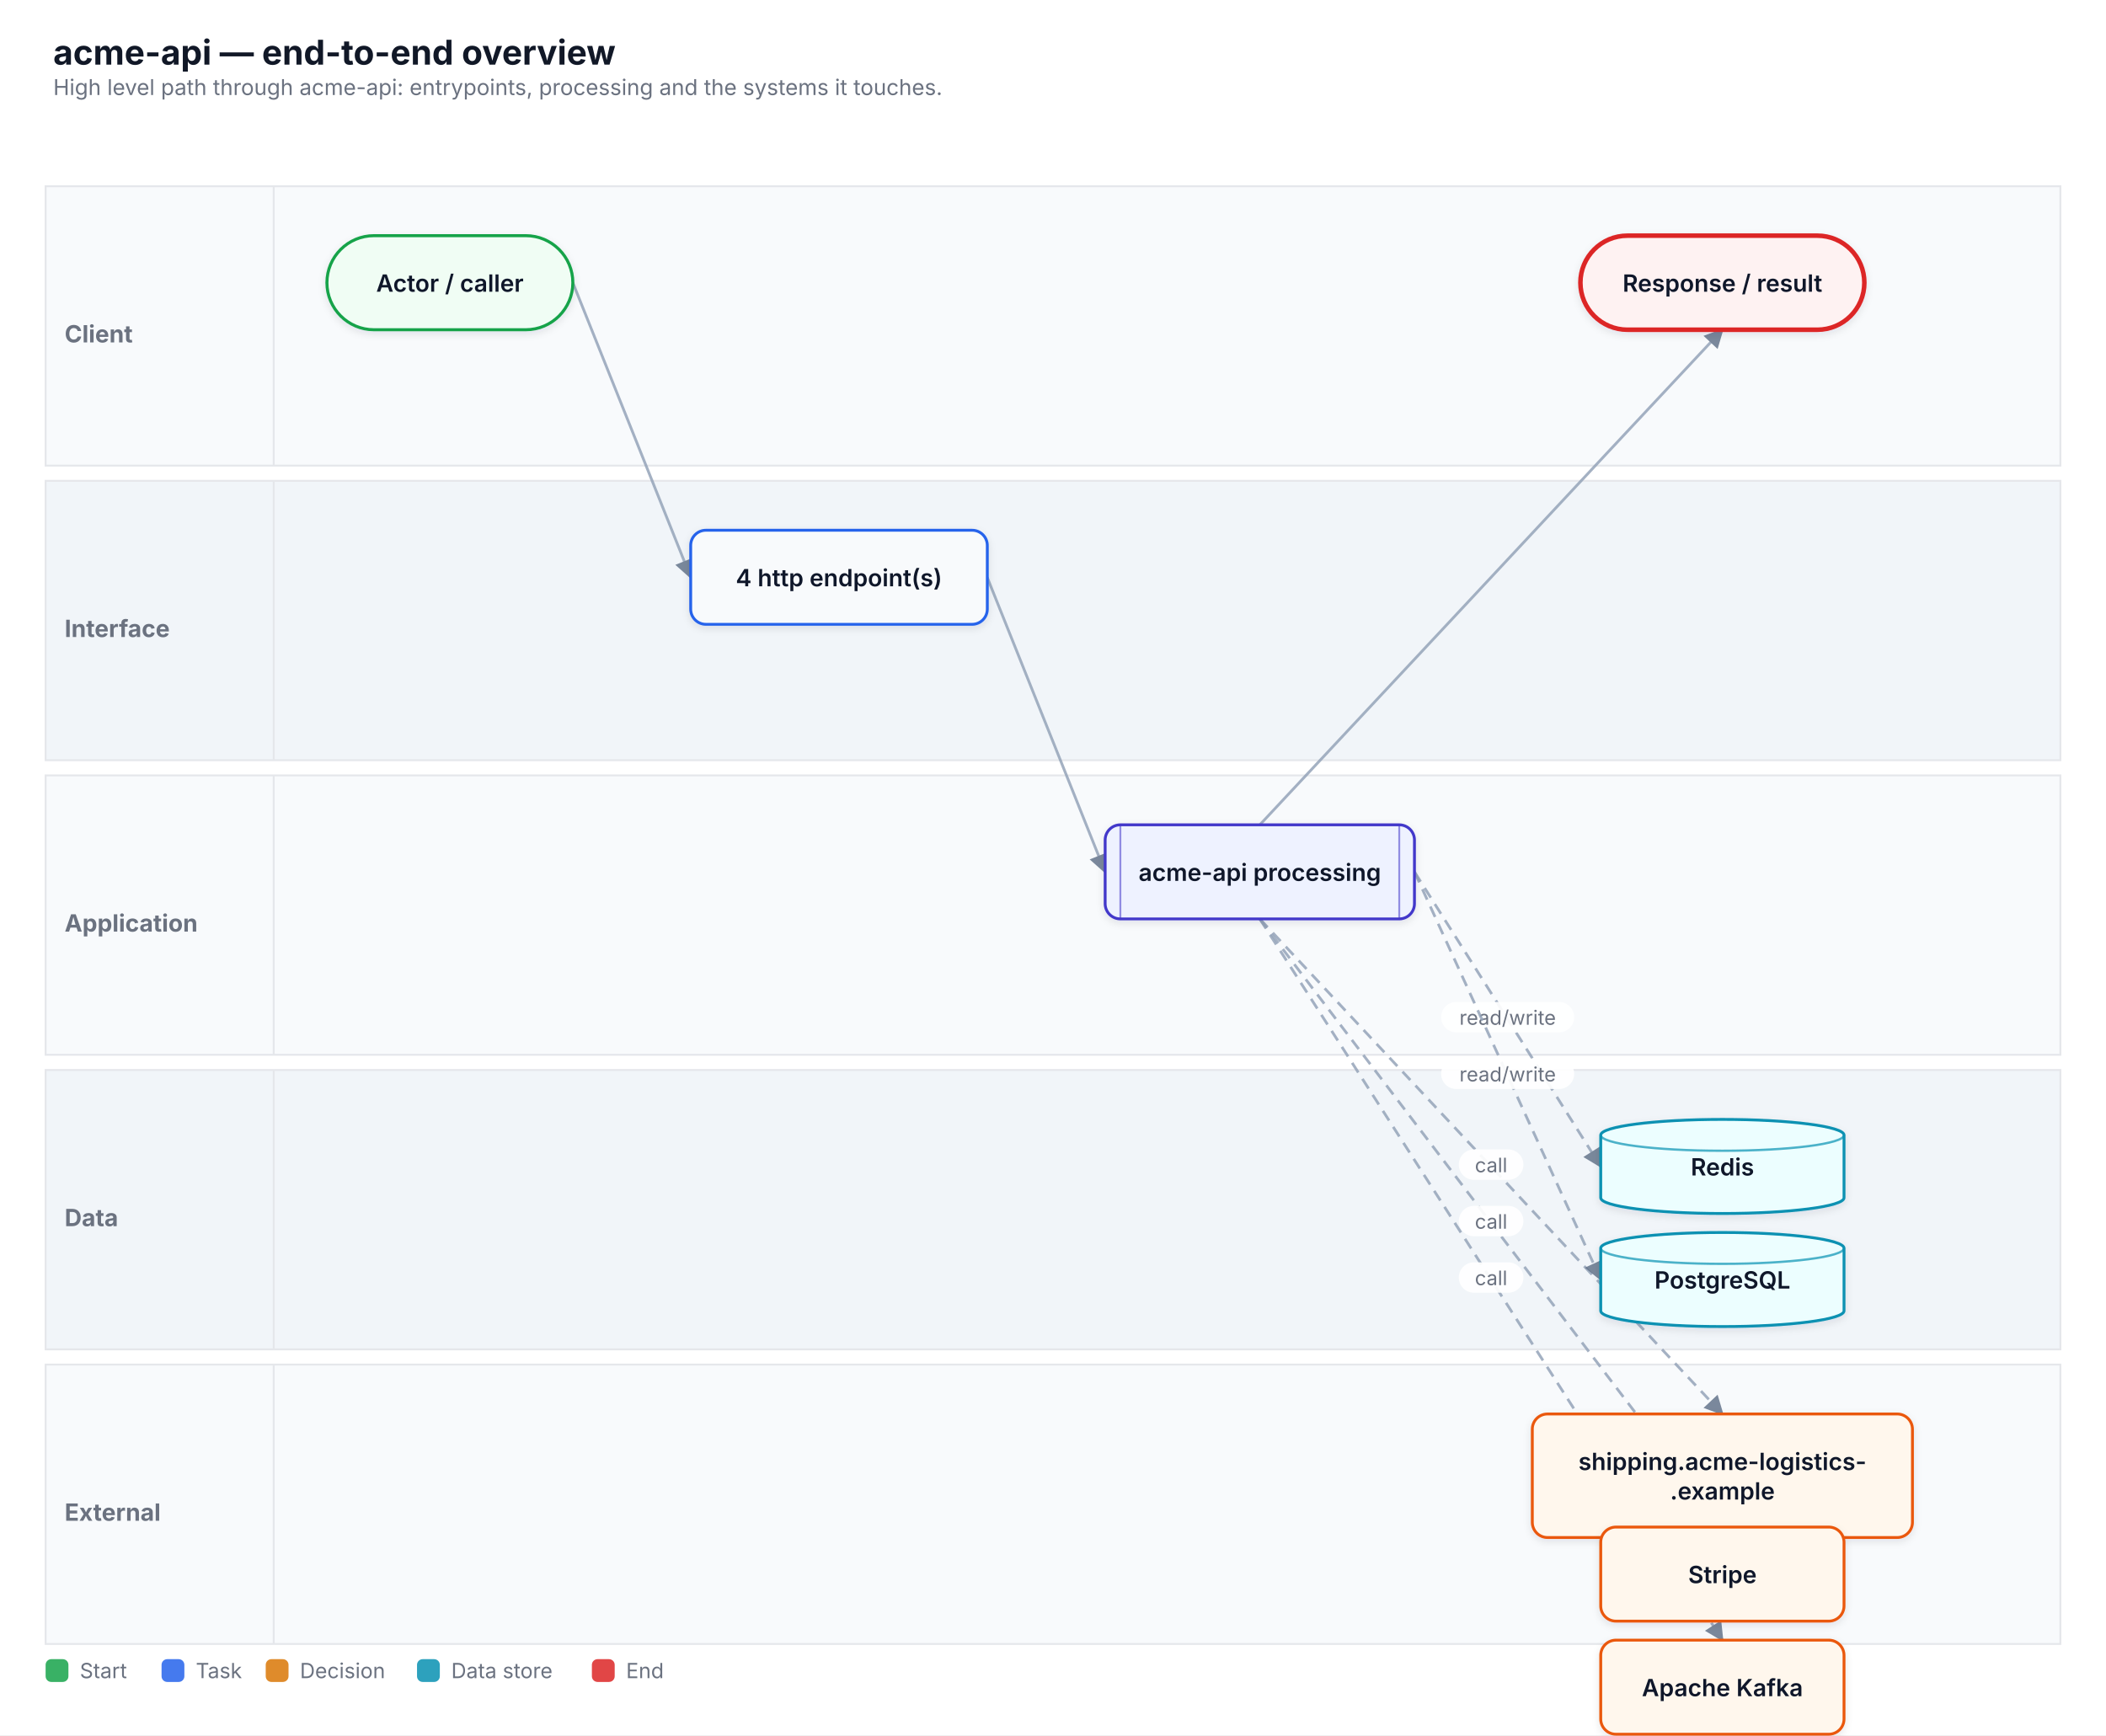
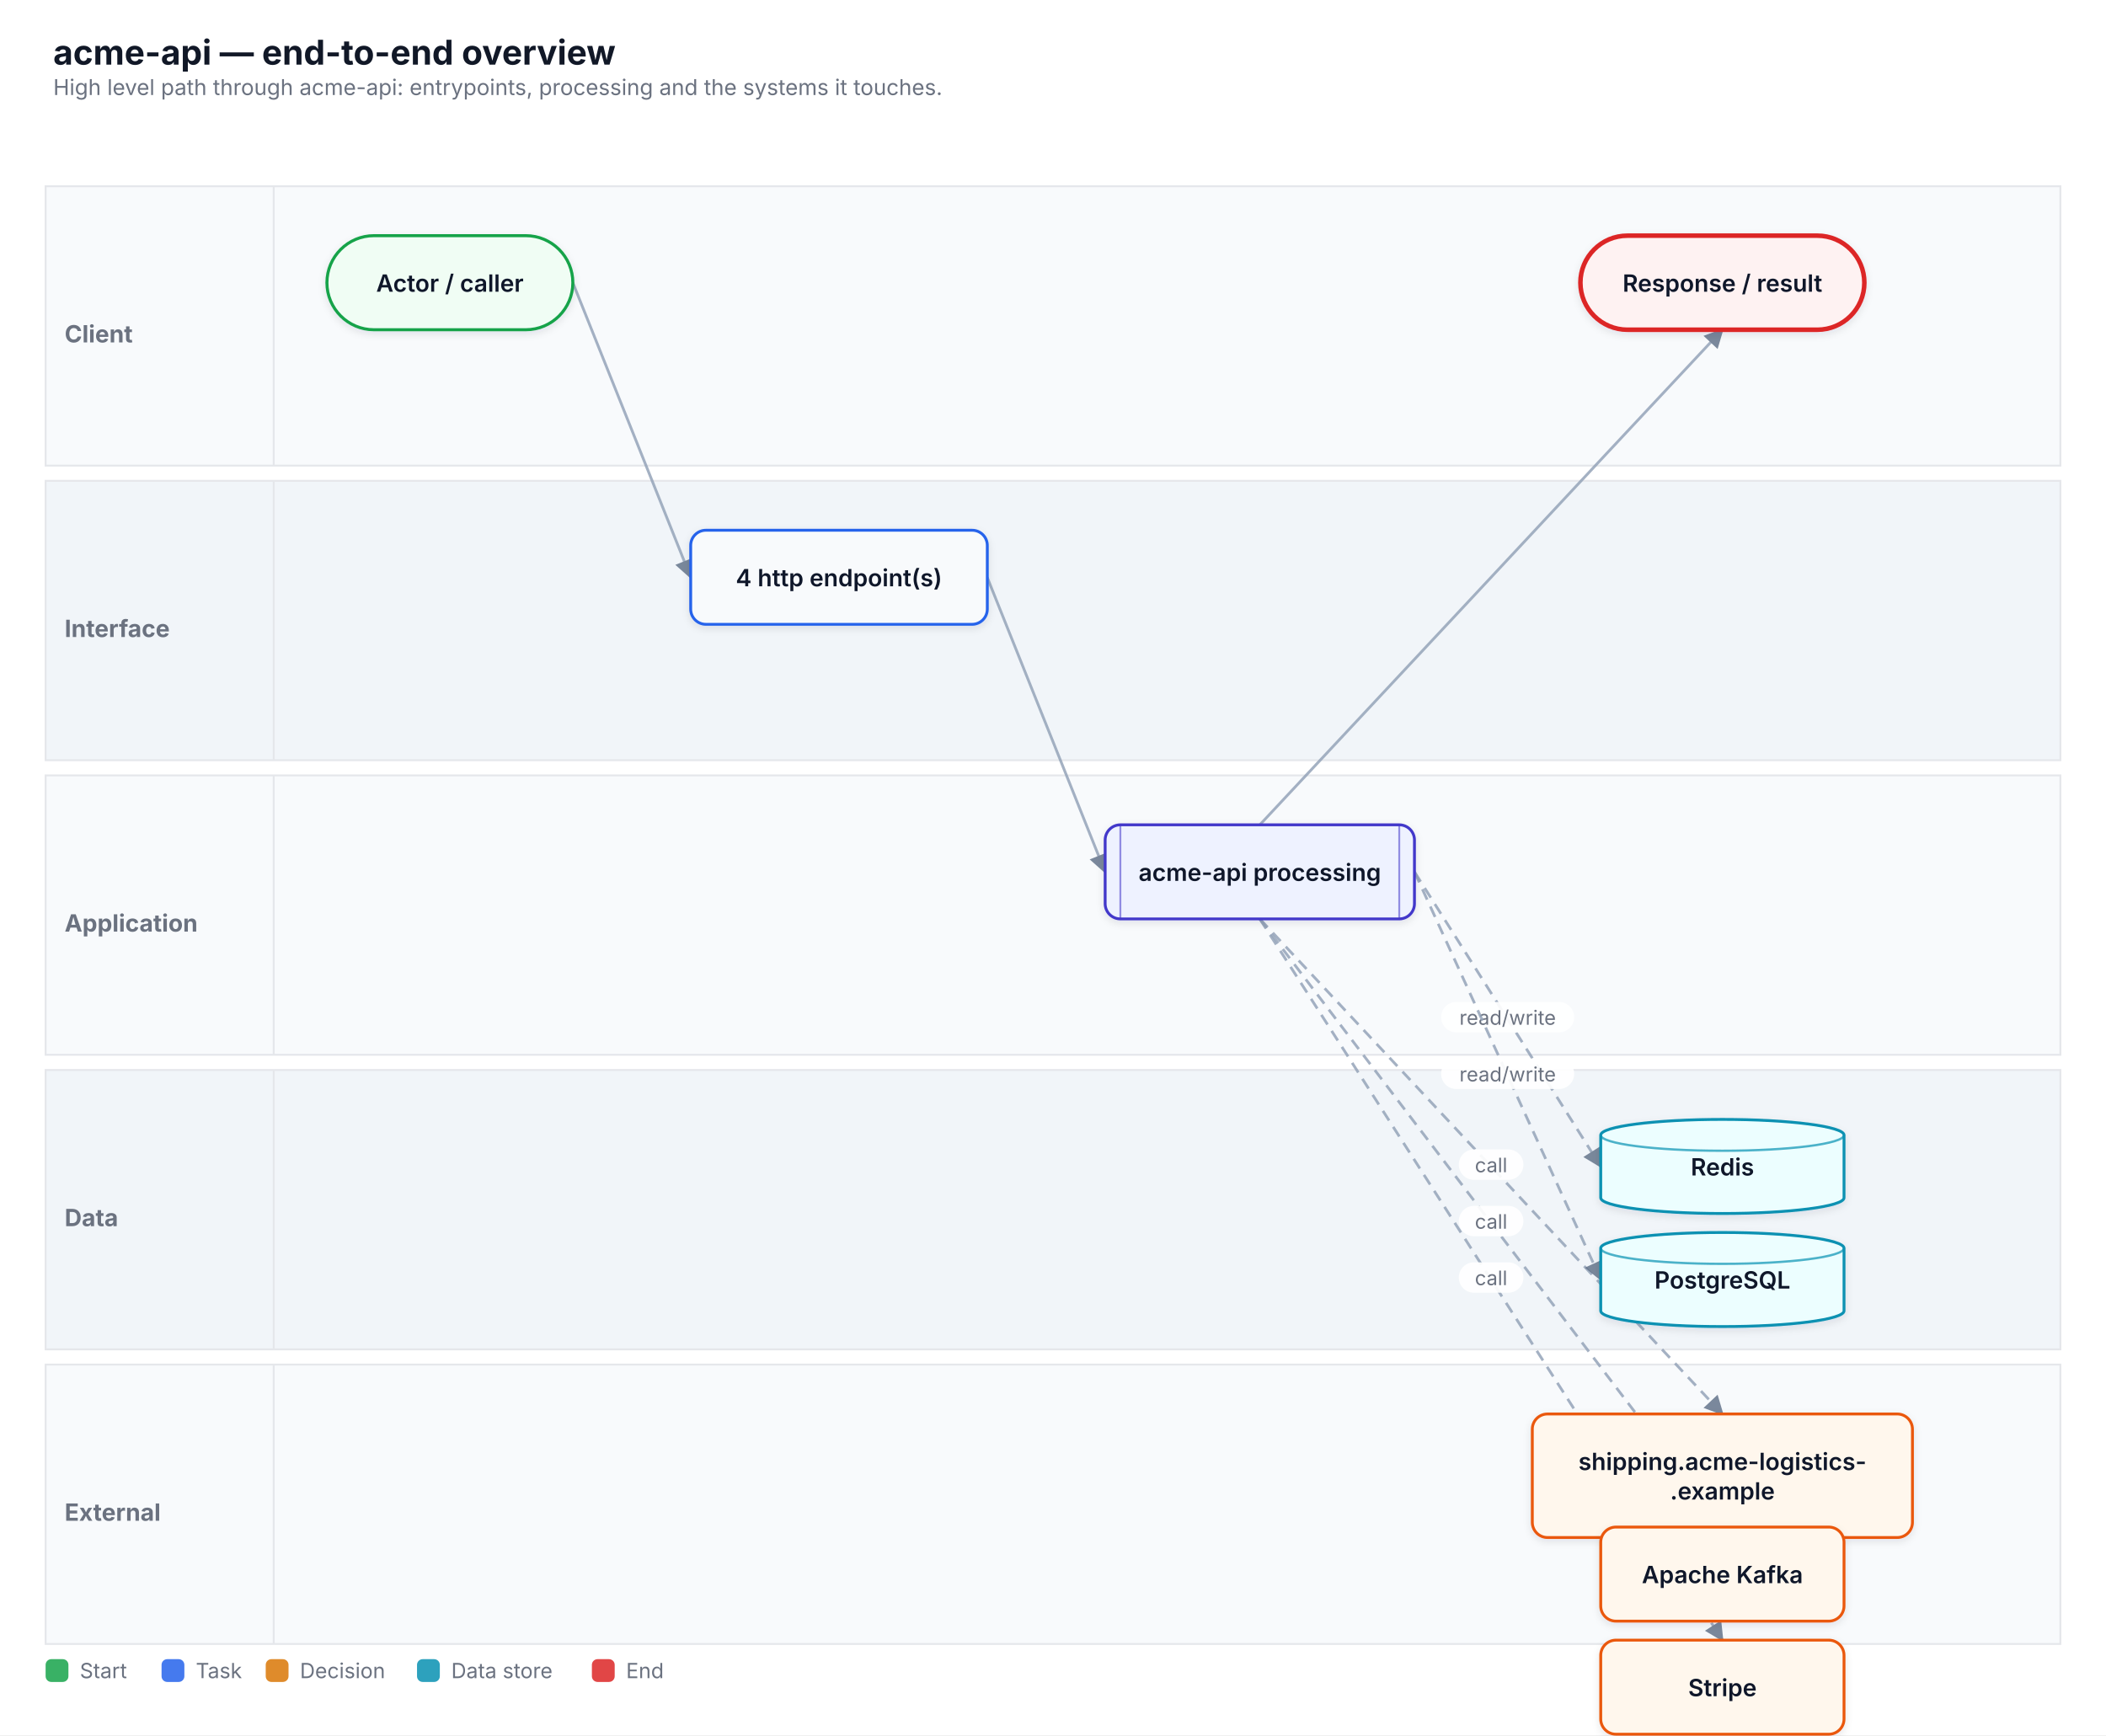
<svg xmlns="http://www.w3.org/2000/svg" viewBox="0 0 1108 913" width="1108" height="913" role="img" aria-label="acme-api — end-to-end overview">
  <defs>
    <marker id="arrow-0ddc48d5" viewBox="0 0 10 10" refX="9" refY="5" markerWidth="7" markerHeight="7" orient="auto-start-reverse">
      <path d="M 0 0 L 10 5 L 0 10 z" fill="#64748b" />
    </marker>
    <marker id="arrow-open-0ddc48d5" viewBox="0 0 10 10" refX="9" refY="5" markerWidth="8" markerHeight="8" orient="auto-start-reverse">
      <path d="M 0 0 L 10 5 L 0 10" fill="none" stroke="#64748b" stroke-width="1.6" />
    </marker>
    <filter id="soft-0ddc48d5" x="-20%" y="-20%" width="140%" height="140%">
      <feDropShadow dx="0" dy="1.5" stdDeviation="2.2" flood-color="#0f172a" flood-opacity="0.10" />
    </filter>
  </defs>
  <rect width="100%" height="100%" fill="#ffffff" />
  <text x="28" y="34" font-family="Inter, 'Helvetica Neue', Helvetica, Arial, sans-serif" font-size="18" font-weight="700" fill="#111827">acme-api — end-to-end overview</text>
  <text x="28" y="50" font-family="Inter, 'Helvetica Neue', Helvetica, Arial, sans-serif" font-size="11.5" fill="#6b7280">High level path through acme-api: entrypoints, processing and the systems it touches.</text>
  <g transform="translate(0,58)">
    <rect x="24" y="40" width="1060" height="147" fill="#f8fafc" stroke="#e5e7eb" stroke-width="1" />
    <text x="34" y="117.5" font-family="Inter, 'Helvetica Neue', Helvetica, Arial, sans-serif" font-size="12.5" font-weight="700" fill="#6b7280" dominant-baseline="middle">Client</text>
    <line x1="144.0" y1="40" x2="144.0" y2="187" stroke="#e5e7eb" />
    <rect x="24" y="195" width="1060" height="147" fill="#f1f5f9" stroke="#e5e7eb" stroke-width="1" />
    <text x="34" y="272.5" font-family="Inter, 'Helvetica Neue', Helvetica, Arial, sans-serif" font-size="12.5" font-weight="700" fill="#6b7280" dominant-baseline="middle">Interface</text>
    <line x1="144.0" y1="195" x2="144.0" y2="342" stroke="#e5e7eb" />
    <rect x="24" y="350" width="1060" height="147" fill="#f8fafc" stroke="#e5e7eb" stroke-width="1" />
    <text x="34" y="427.5" font-family="Inter, 'Helvetica Neue', Helvetica, Arial, sans-serif" font-size="12.5" font-weight="700" fill="#6b7280" dominant-baseline="middle">Application</text>
    <line x1="144.0" y1="350" x2="144.0" y2="497" stroke="#e5e7eb" />
    <rect x="24" y="505" width="1060" height="147" fill="#f1f5f9" stroke="#e5e7eb" stroke-width="1" />
    <text x="34" y="582.5" font-family="Inter, 'Helvetica Neue', Helvetica, Arial, sans-serif" font-size="12.5" font-weight="700" fill="#6b7280" dominant-baseline="middle">Data</text>
    <line x1="144.0" y1="505" x2="144.0" y2="652" stroke="#e5e7eb" />
    <rect x="24" y="660" width="1060" height="147" fill="#f8fafc" stroke="#e5e7eb" stroke-width="1" />
    <text x="34" y="737.5" font-family="Inter, 'Helvetica Neue', Helvetica, Arial, sans-serif" font-size="12.5" font-weight="700" fill="#6b7280" dominant-baseline="middle">External</text>
    <line x1="144.0" y1="660" x2="144.0" y2="807" stroke="#e5e7eb" />
    <path d="M 301.4 90.8 Q 332.4 168.2 347.9 207.0 L 363.4 245.8" fill="none" stroke="#94a3b8" stroke-width="1.45" marker-end="url(#arrow-0ddc48d5)" opacity="0.85" />
    <path d="M 519.4 245.8 Q 550.4 323.2 565.9 362.0 L 581.4 400.8" fill="none" stroke="#94a3b8" stroke-width="1.45" marker-end="url(#arrow-0ddc48d5)" opacity="0.85" />
    <path d="M 662.8 425.5 Q 784.5 555.8 845.3 620.9 L 906.2 686.0" fill="none" stroke="#94a3b8" stroke-width="1.45" stroke-dasharray="6 4" marker-end="url(#arrow-0ddc48d5)" opacity="0.85" />
    <rect x="767.5" y="546.8" width="34.0" height="16" rx="8" fill="#ffffff" opacity="0.92" />
    <text x="784.5" y="558.8" text-anchor="middle" font-family="Inter, 'Helvetica Neue', Helvetica, Arial, sans-serif" font-size="10.5" fill="#6b7280">call</text>
    <path d="M 744.2 400.8 Q 793.2 478.2 817.7 517.0 L 842.2 555.8" fill="none" stroke="#94a3b8" stroke-width="1.45" stroke-dasharray="6 4" marker-end="url(#arrow-0ddc48d5)" opacity="0.85" />
    <rect x="758.2" y="469.2" width="70.0" height="16" rx="8" fill="#ffffff" opacity="0.92" />
    <text x="793.2" y="481.2" text-anchor="middle" font-family="Inter, 'Helvetica Neue', Helvetica, Arial, sans-serif" font-size="10.5" fill="#6b7280">read/write</text>
    <path d="M 744.2 400.8 Q 793.2 508.0 817.7 561.6 L 842.2 615.2" fill="none" stroke="#94a3b8" stroke-width="1.45" stroke-dasharray="6 4" marker-end="url(#arrow-0ddc48d5)" opacity="0.85" />
    <rect x="758.2" y="499.0" width="70.0" height="16" rx="8" fill="#ffffff" opacity="0.92" />
    <text x="793.2" y="511.0" text-anchor="middle" font-family="Inter, 'Helvetica Neue', Helvetica, Arial, sans-serif" font-size="10.5" fill="#6b7280">read/write</text>
    <path d="M 662.8 425.5 Q 784.5 585.5 845.3 665.5 L 906.2 745.5" fill="none" stroke="#94a3b8" stroke-width="1.45" stroke-dasharray="6 4" marker-end="url(#arrow-0ddc48d5)" opacity="0.85" />
    <rect x="767.5" y="576.5" width="34.0" height="16" rx="8" fill="#ffffff" opacity="0.92" />
    <text x="784.5" y="588.5" text-anchor="middle" font-family="Inter, 'Helvetica Neue', Helvetica, Arial, sans-serif" font-size="10.5" fill="#6b7280">call</text>
    <path d="M 662.8 425.5 Q 784.5 615.2 845.3 710.1 L 906.2 805.0" fill="none" stroke="#94a3b8" stroke-width="1.45" stroke-dasharray="6 4" marker-end="url(#arrow-0ddc48d5)" opacity="0.85" />
    <rect x="767.5" y="606.2" width="34.0" height="16" rx="8" fill="#ffffff" opacity="0.92" />
    <text x="784.5" y="618.2" text-anchor="middle" font-family="Inter, 'Helvetica Neue', Helvetica, Arial, sans-serif" font-size="10.5" fill="#6b7280">call</text>
    <path d="M 662.8 376.0 Q 784.5 245.8 845.3 180.6 L 906.2 115.5" fill="none" stroke="#94a3b8" stroke-width="1.45" marker-end="url(#arrow-0ddc48d5)" opacity="0.85" />
    <g filter="url(#soft-0ddc48d5)">
      <rect x="172.0" y="66.0" width="129.38" height="49.5" rx="24.75" ry="24.75" fill="#f0fdf4" stroke="#16a34a" stroke-width="1.6" />
    </g>
    <text x="236.7" y="95.5" text-anchor="middle" font-family="Inter, 'Helvetica Neue', Helvetica, Arial, sans-serif" font-size="12.5" font-weight="600" fill="#0f172a">Actor / caller</text>
    <g filter="url(#soft-0ddc48d5)">
      <rect x="363.38" y="221.0" width="156.06" height="49.5" rx="8" fill="#f8fafc" stroke="#2563eb" stroke-width="1.5" />
    </g>
    <text x="441.4" y="250.5" text-anchor="middle" font-family="Inter, 'Helvetica Neue', Helvetica, Arial, sans-serif" font-size="12.5" font-weight="600" fill="#0f172a">4 http endpoint(s)</text>
    <g filter="url(#soft-0ddc48d5)">
      <rect x="581.44" y="376.0" width="162.73" height="49.5" rx="8" fill="#eef2ff" stroke="#4338ca" stroke-width="1.5" />
      <line x1="589.44" y1="376.0" x2="589.44" y2="425.5" stroke="#4338ca" opacity="0.55" />
      <line x1="736.17" y1="376.0" x2="736.17" y2="425.5" stroke="#4338ca" opacity="0.55" />
    </g>
    <text x="662.8" y="405.5" text-anchor="middle" font-family="Inter, 'Helvetica Neue', Helvetica, Arial, sans-serif" font-size="12.5" font-weight="600" fill="#0f172a">acme-api processing</text>
    <g filter="url(#soft-0ddc48d5)">
      <rect x="806.17" y="686.0" width="200" height="65.0" rx="8" fill="#fff7ed" stroke="#ea580c" stroke-width="1.5" />
    </g>
    <text x="906.2" y="715.5" text-anchor="middle" font-family="Inter, 'Helvetica Neue', Helvetica, Arial, sans-serif" font-size="12.5" font-weight="600" fill="#0f172a">shipping.acme-logistics-</text>
    <text x="906.2" y="731.0" text-anchor="middle" font-family="Inter, 'Helvetica Neue', Helvetica, Arial, sans-serif" font-size="12.5" font-weight="600" fill="#0f172a">.example</text>
    <g filter="url(#soft-0ddc48d5)">
      <path d="M 842.17 539.25 a 64.0 8.25 0 0 1 128 0 v 33.0 a 64.0 8.25 0 0 1 -128 0 z" fill="#ecfeff" stroke="#0891b2" stroke-width="1.5" />
      <path d="M 842.17 539.25 a 64.0 8.25 0 0 0 128 0" fill="none" stroke="#0891b2" stroke-width="1.2" opacity="0.7" />
    </g>
    <text x="906.2" y="560.5" text-anchor="middle" font-family="Inter, 'Helvetica Neue', Helvetica, Arial, sans-serif" font-size="12.5" font-weight="600" fill="#0f172a">Redis</text>
    <g filter="url(#soft-0ddc48d5)">
      <path d="M 842.17 598.75 a 64.0 8.25 0 0 1 128 0 v 33.0 a 64.0 8.25 0 0 1 -128 0 z" fill="#ecfeff" stroke="#0891b2" stroke-width="1.5" />
      <path d="M 842.17 598.75 a 64.0 8.25 0 0 0 128 0" fill="none" stroke="#0891b2" stroke-width="1.2" opacity="0.7" />
    </g>
    <text x="906.2" y="620.0" text-anchor="middle" font-family="Inter, 'Helvetica Neue', Helvetica, Arial, sans-serif" font-size="12.5" font-weight="600" fill="#0f172a">PostgreSQL</text>
    <g filter="url(#soft-0ddc48d5)">
      <rect x="842.17" y="745.5" width="128" height="49.5" rx="8" fill="#fff7ed" stroke="#ea580c" stroke-width="1.5" />
    </g>
-     <text x="906.2" y="775.0" text-anchor="middle" font-family="Inter, 'Helvetica Neue', Helvetica, Arial, sans-serif" font-size="12.5" font-weight="600" fill="#0f172a">Stripe</text>
+     <text x="906.2" y="775.0" text-anchor="middle" font-family="Inter, 'Helvetica Neue', Helvetica, Arial, sans-serif" font-size="12.5" font-weight="600" fill="#0f172a">Apache Kafka</text>
    <g filter="url(#soft-0ddc48d5)">
      <rect x="842.17" y="805.0" width="128" height="49.5" rx="8" fill="#fff7ed" stroke="#ea580c" stroke-width="1.5" />
    </g>
-     <text x="906.2" y="834.5" text-anchor="middle" font-family="Inter, 'Helvetica Neue', Helvetica, Arial, sans-serif" font-size="12.5" font-weight="600" fill="#0f172a">Apache Kafka</text>
+     <text x="906.2" y="834.5" text-anchor="middle" font-family="Inter, 'Helvetica Neue', Helvetica, Arial, sans-serif" font-size="12.5" font-weight="600" fill="#0f172a">Stripe</text>
    <g filter="url(#soft-0ddc48d5)">
      <rect x="831.475" y="66.0" width="149.39" height="49.5" rx="24.75" ry="24.75" fill="#fef2f2" stroke="#dc2626" stroke-width="2.4" />
    </g>
    <text x="906.2" y="95.5" text-anchor="middle" font-family="Inter, 'Helvetica Neue', Helvetica, Arial, sans-serif" font-size="12.5" font-weight="600" fill="#0f172a">Response / result</text>
    <g transform="translate(24,825)">
      <rect x="0.0" y="-10" width="12" height="12" rx="3" fill="#16a34a" opacity="0.85" />
      <text x="18.0" y="0" font-family="Inter, 'Helvetica Neue', Helvetica, Arial, sans-serif" font-size="11" fill="#6b7280">Start</text>
      <rect x="61.0" y="-10" width="12" height="12" rx="3" fill="#2563eb" opacity="0.85" />
      <text x="79.0" y="0" font-family="Inter, 'Helvetica Neue', Helvetica, Arial, sans-serif" font-size="11" fill="#6b7280">Task</text>
      <rect x="115.8" y="-10" width="12" height="12" rx="3" fill="#d97706" opacity="0.85" />
      <text x="133.8" y="0" font-family="Inter, 'Helvetica Neue', Helvetica, Arial, sans-serif" font-size="11" fill="#6b7280">Decision</text>
      <rect x="195.4" y="-10" width="12" height="12" rx="3" fill="#0891b2" opacity="0.85" />
      <text x="213.4" y="0" font-family="Inter, 'Helvetica Neue', Helvetica, Arial, sans-serif" font-size="11" fill="#6b7280">Data store</text>
      <rect x="287.4" y="-10" width="12" height="12" rx="3" fill="#dc2626" opacity="0.85" />
      <text x="305.4" y="0" font-family="Inter, 'Helvetica Neue', Helvetica, Arial, sans-serif" font-size="11" fill="#6b7280">End</text>
    </g>
  </g>
</svg>
